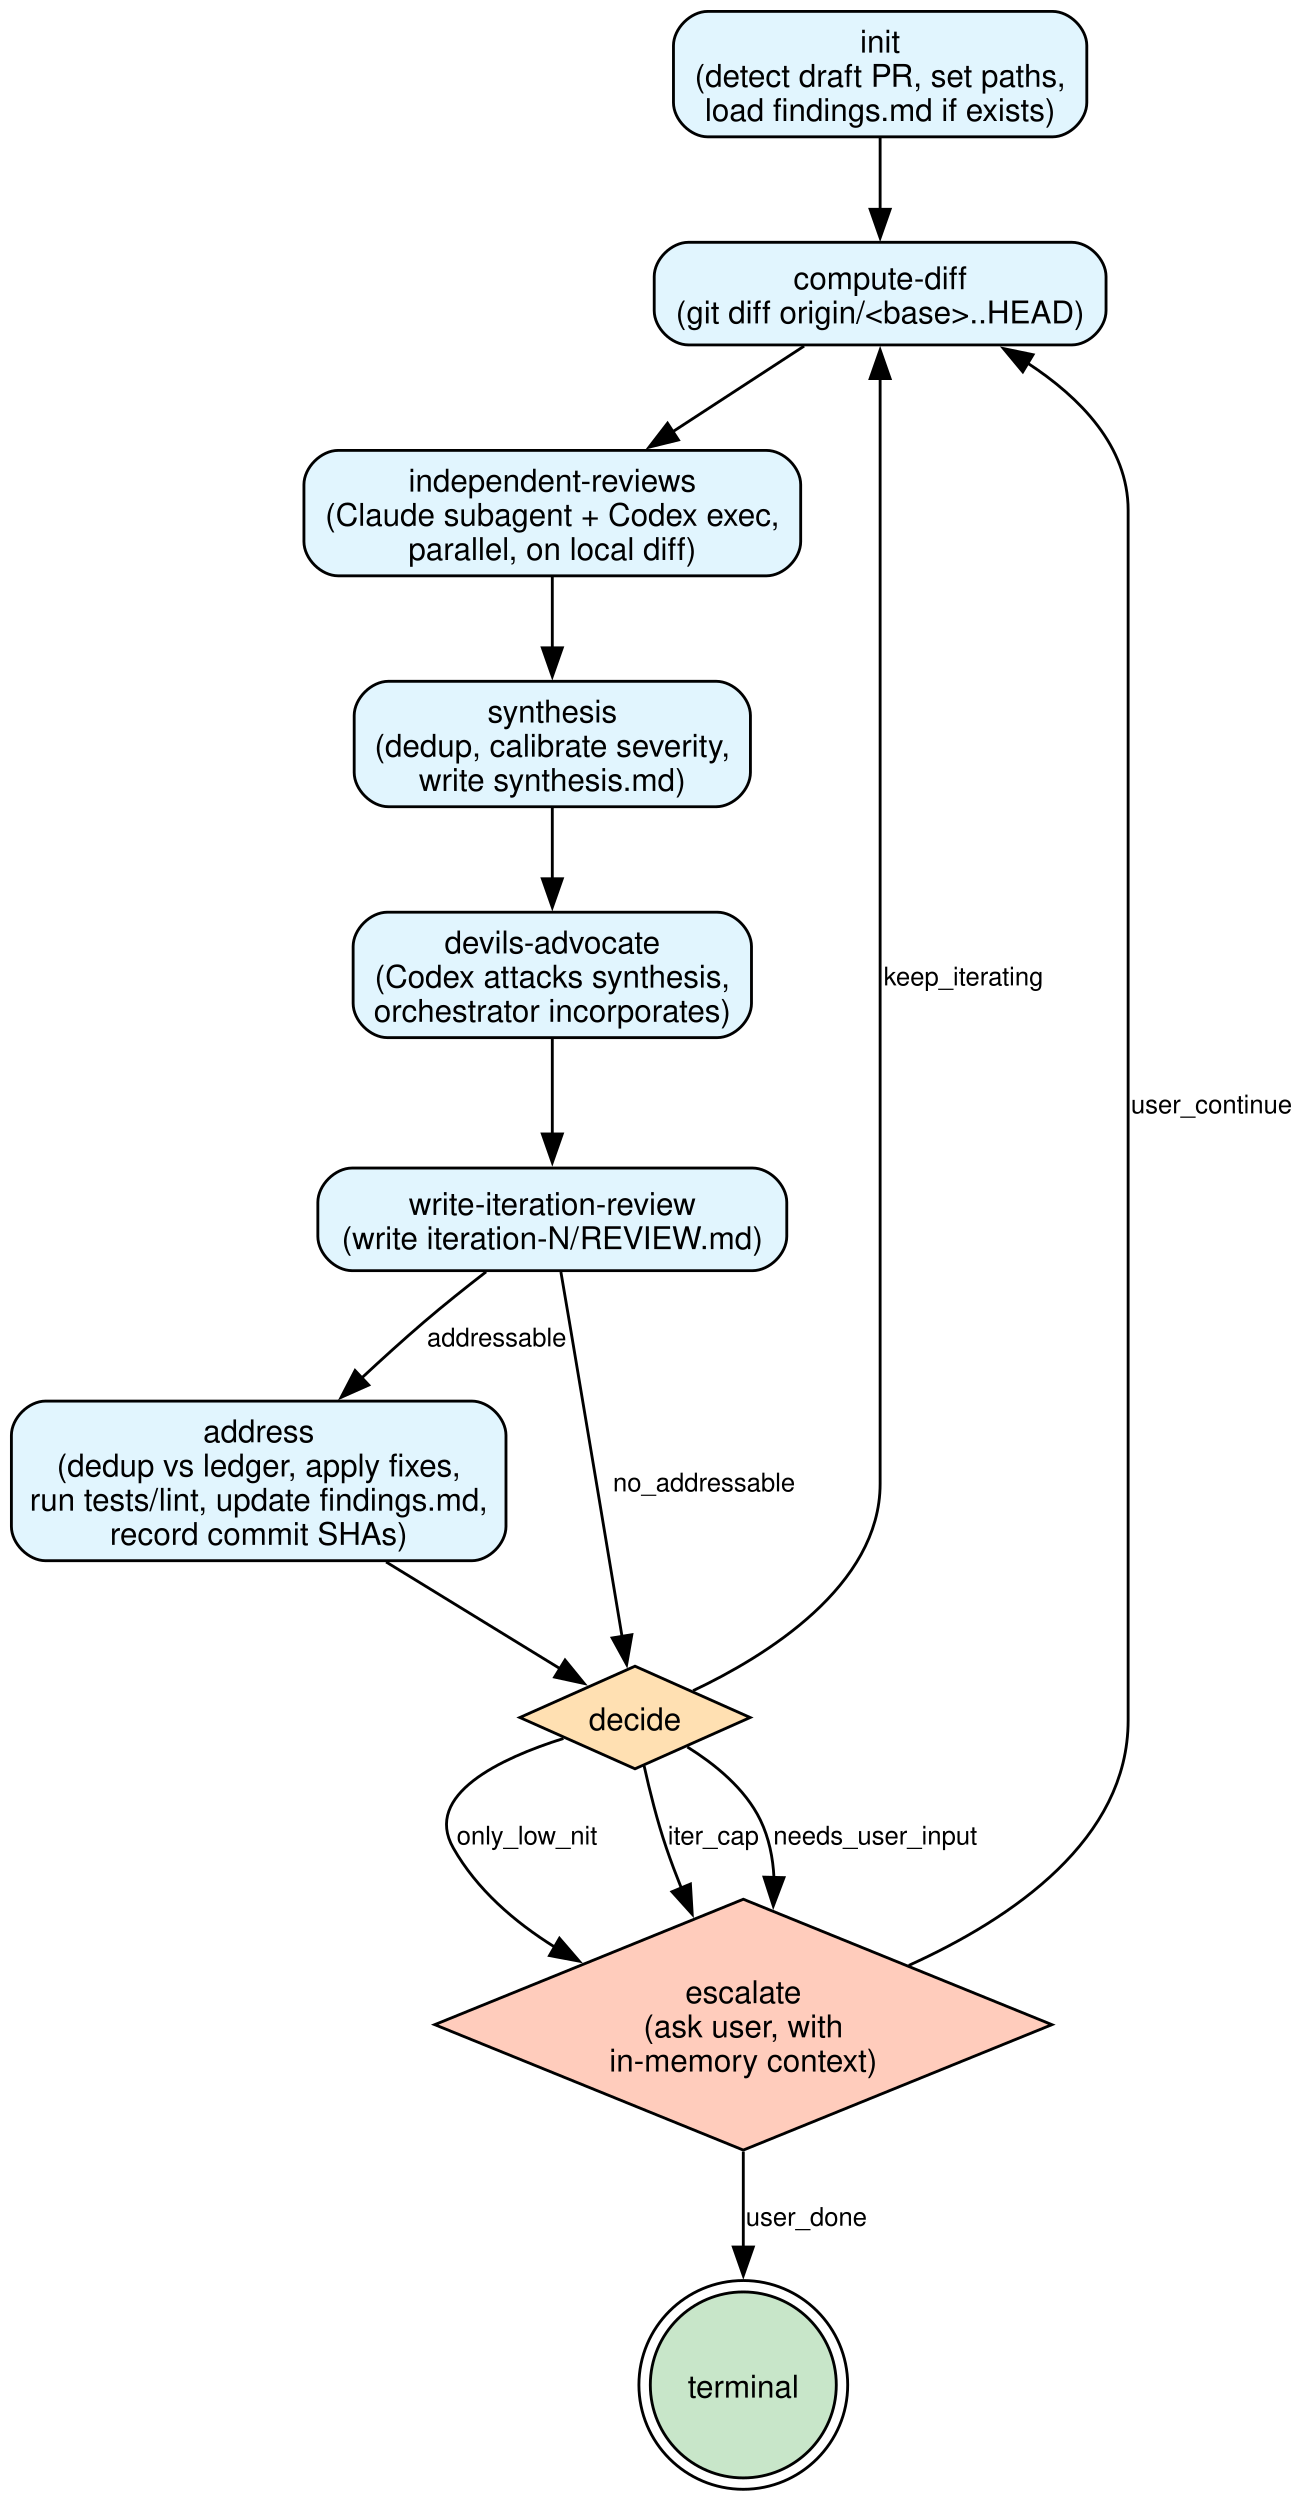
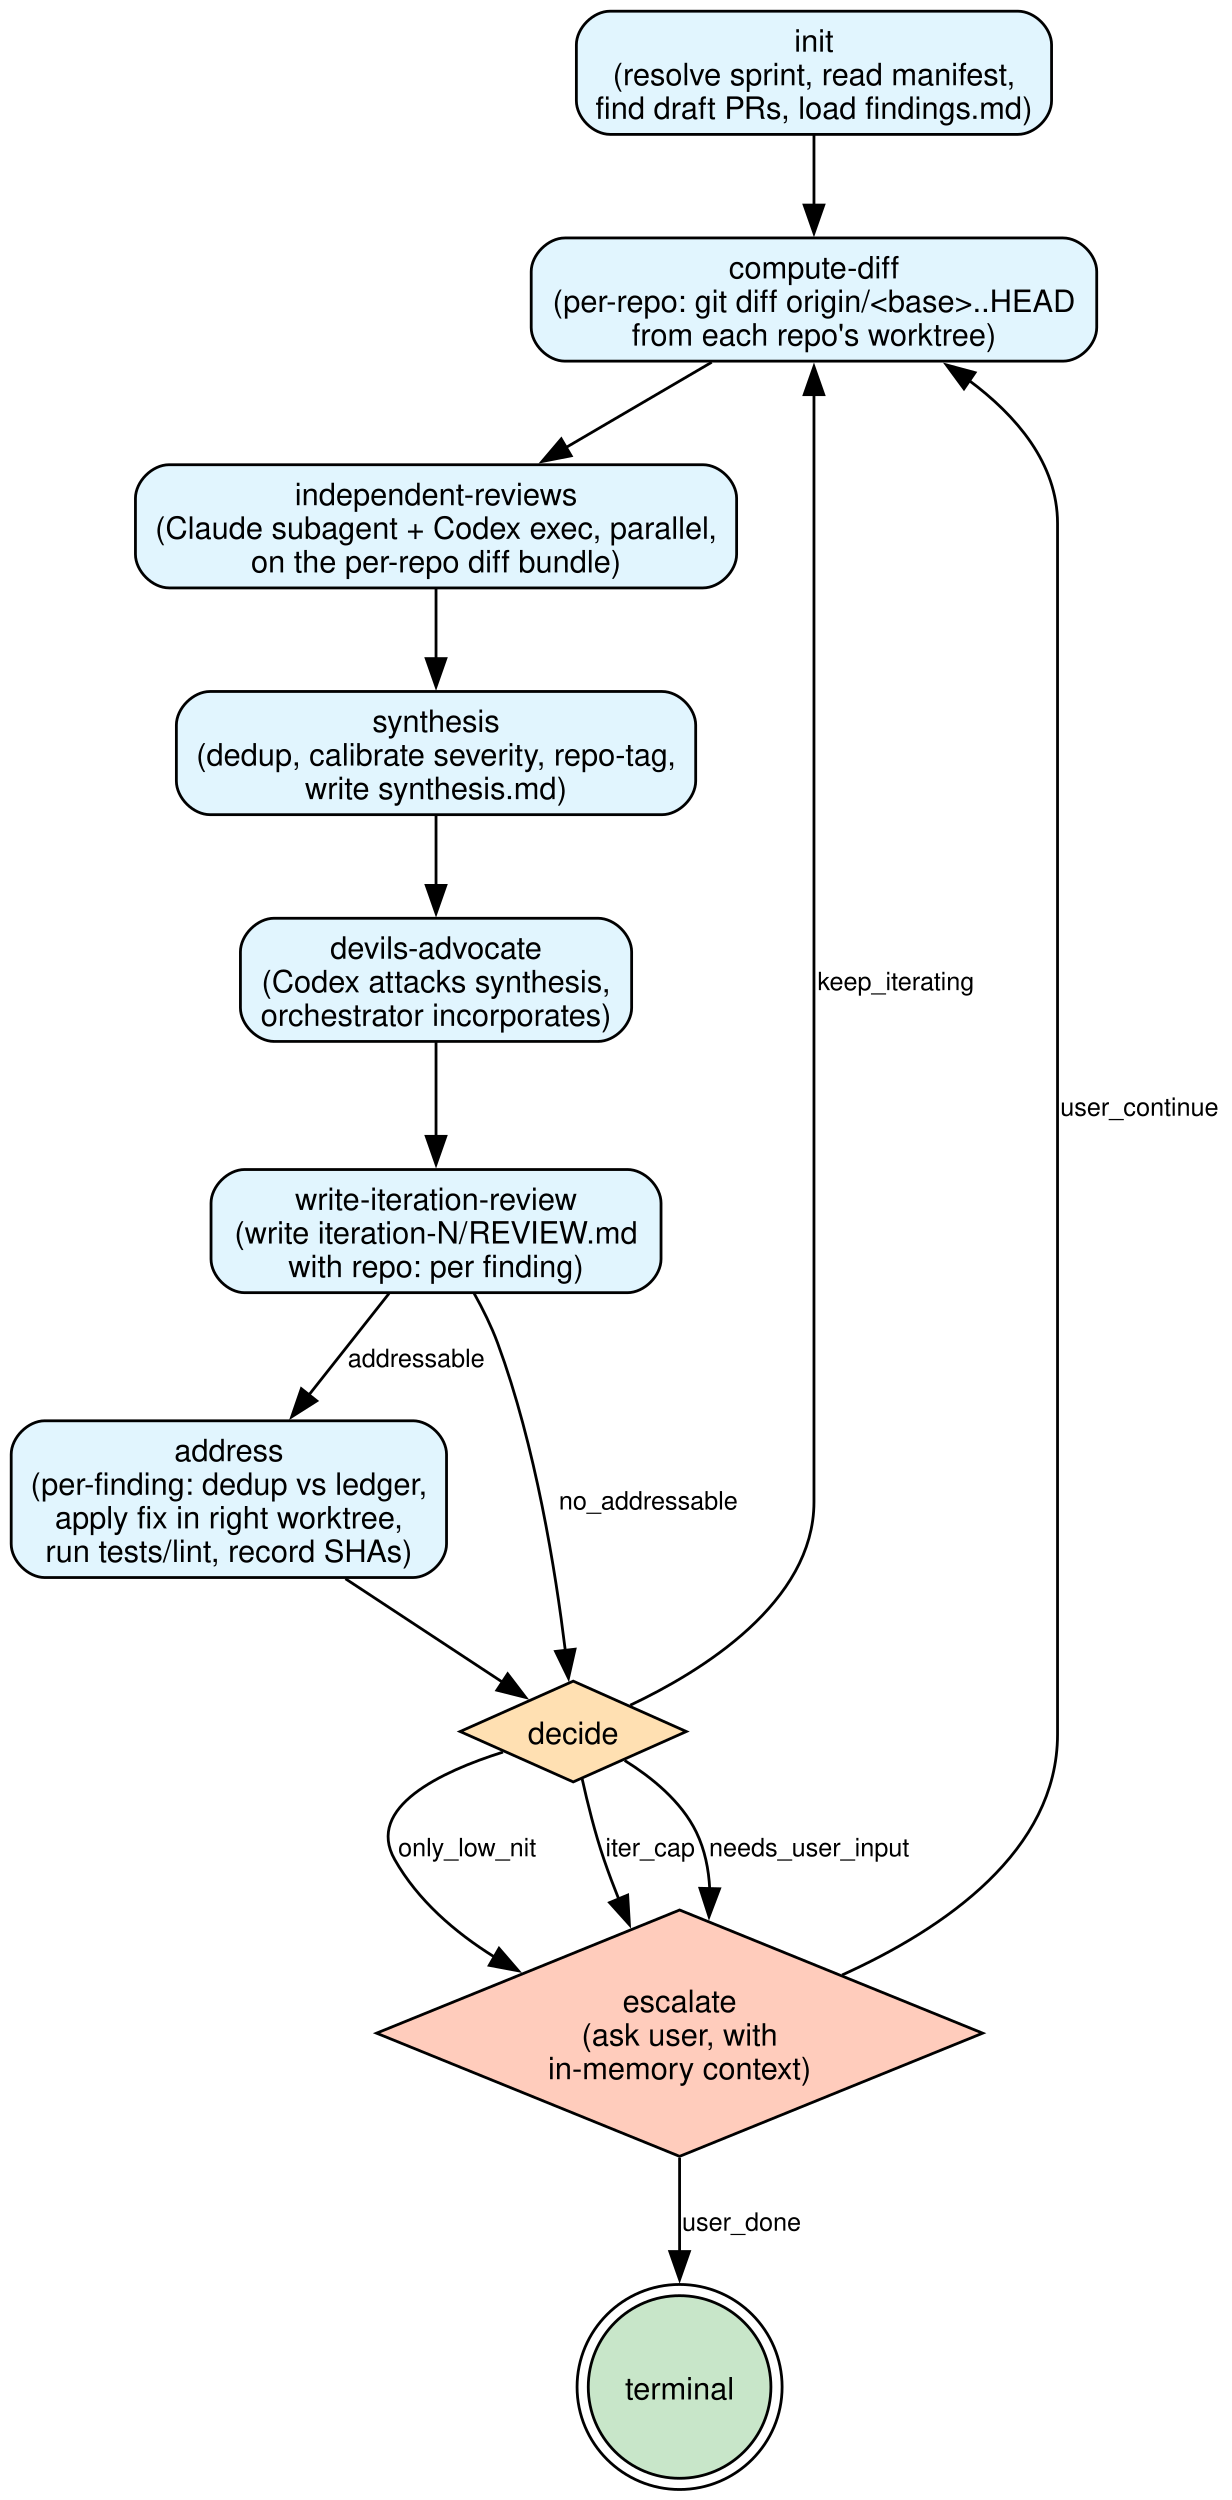
- <svg xmlns="http://www.w3.org/2000/svg" width="458pt" height="877pt" viewBox="0.00 0.00 458.00 877.00">
-   <g id="graph0" class="graph" transform="scale(1 1) rotate(0) translate(4 873.25)">
-     <polygon fill="white" stroke="none" points="-4,4 -4,-873.25 454.25,-873.25 454.25,4 -4,4" />
+ <svg xmlns="http://www.w3.org/2000/svg" width="440pt" height="893pt" viewBox="0.00 0.00 440.00 893.00">
+   <g id="graph0" class="graph" transform="scale(1 1) rotate(0) translate(4 889.25)">
+     <polygon fill="white" stroke="none" points="-4,4 -4,-889.25 436.25,-889.25 436.25,4 -4,4" />
    <g id="node1" class="node">
-       <path fill="#e1f5fe" stroke="black" d="M365.25,-869.25C365.25,-869.25 244.25,-869.25 244.25,-869.25 238.25,-869.25 232.25,-863.25 232.25,-857.25 232.25,-857.25 232.25,-837.25 232.25,-837.25 232.25,-831.25 238.25,-825.25 244.25,-825.25 244.25,-825.25 365.25,-825.25 365.25,-825.25 371.25,-825.25 377.25,-831.25 377.25,-837.25 377.25,-837.25 377.25,-857.25 377.25,-857.25 377.25,-863.25 371.25,-869.25 365.25,-869.25" />
-       <text xml:space="preserve" text-anchor="middle" x="304.75" y="-854.8" font-family="Helvetica,sans-Serif" font-size="11.00">init</text>
-       <text xml:space="preserve" text-anchor="middle" x="304.75" y="-842.8" font-family="Helvetica,sans-Serif" font-size="11.00">(detect draft PR, set paths,</text>
-       <text xml:space="preserve" text-anchor="middle" x="304.75" y="-830.8" font-family="Helvetica,sans-Serif" font-size="11.00">load findings.md if exists)</text>
+       <path fill="#e1f5fe" stroke="black" d="M359.62,-885.25C359.62,-885.25 213.88,-885.25 213.88,-885.25 207.88,-885.25 201.88,-879.25 201.88,-873.25 201.88,-873.25 201.88,-853.25 201.88,-853.25 201.88,-847.25 207.88,-841.25 213.88,-841.25 213.88,-841.25 359.62,-841.25 359.62,-841.25 365.62,-841.25 371.62,-847.25 371.62,-853.25 371.62,-853.25 371.62,-873.25 371.62,-873.25 371.62,-879.25 365.62,-885.25 359.62,-885.25" />
+       <text xml:space="preserve" text-anchor="middle" x="286.75" y="-870.8" font-family="Helvetica,sans-Serif" font-size="11.00">init</text>
+       <text xml:space="preserve" text-anchor="middle" x="286.75" y="-858.8" font-family="Helvetica,sans-Serif" font-size="11.00">(resolve sprint, read manifest,</text>
+       <text xml:space="preserve" text-anchor="middle" x="286.75" y="-846.8" font-family="Helvetica,sans-Serif" font-size="11.00">find draft PRs, load findings.md)</text>
    </g>
    <g id="node2" class="node">
-       <path fill="#e1f5fe" stroke="black" d="M372,-788.25C372,-788.25 237.5,-788.25 237.5,-788.25 231.5,-788.25 225.5,-782.25 225.5,-776.25 225.5,-776.25 225.5,-764.25 225.5,-764.25 225.5,-758.25 231.5,-752.25 237.5,-752.25 237.5,-752.25 372,-752.25 372,-752.25 378,-752.25 384,-758.25 384,-764.25 384,-764.25 384,-776.25 384,-776.25 384,-782.25 378,-788.25 372,-788.25" />
-       <text xml:space="preserve" text-anchor="middle" x="304.75" y="-771.8" font-family="Helvetica,sans-Serif" font-size="11.00">compute-diff</text>
-       <text xml:space="preserve" text-anchor="middle" x="304.75" y="-759.8" font-family="Helvetica,sans-Serif" font-size="11.00">(git diff origin/&lt;base&gt;..HEAD)</text>
+       <path fill="#e1f5fe" stroke="black" d="M375.75,-804.25C375.75,-804.25 197.75,-804.25 197.75,-804.25 191.75,-804.25 185.75,-798.25 185.75,-792.25 185.75,-792.25 185.75,-772.25 185.75,-772.25 185.75,-766.25 191.75,-760.25 197.75,-760.25 197.75,-760.25 375.75,-760.25 375.75,-760.25 381.75,-760.25 387.75,-766.25 387.75,-772.25 387.75,-772.25 387.75,-792.25 387.75,-792.25 387.75,-798.25 381.75,-804.25 375.75,-804.25" />
+       <text xml:space="preserve" text-anchor="middle" x="286.75" y="-789.8" font-family="Helvetica,sans-Serif" font-size="11.00">compute-diff</text>
+       <text xml:space="preserve" text-anchor="middle" x="286.75" y="-777.8" font-family="Helvetica,sans-Serif" font-size="11.00">(per-repo: git diff origin/&lt;base&gt;..HEAD</text>
+       <text xml:space="preserve" text-anchor="middle" x="286.75" y="-765.8" font-family="Helvetica,sans-Serif" font-size="11.00">from each repo's worktree)</text>
    </g>
    <g id="edge1" class="edge">
-       <path fill="none" stroke="black" d="M304.75,-824.95C304.75,-817.07 304.75,-807.99 304.75,-799.57" />
-       <polygon fill="black" stroke="black" points="308.25,-799.82 304.75,-789.82 301.25,-799.82 308.25,-799.82" />
+       <path fill="none" stroke="black" d="M286.75,-841.07C286.75,-833.28 286.75,-824.27 286.75,-815.71" />
+       <polygon fill="black" stroke="black" points="290.25,-815.99 286.75,-805.99 283.25,-815.99 290.25,-815.99" />
    </g>
    <g id="node3" class="node">
-       <path fill="#e1f5fe" stroke="black" d="M264.88,-715.25C264.88,-715.25 114.62,-715.25 114.62,-715.25 108.62,-715.25 102.62,-709.25 102.62,-703.25 102.62,-703.25 102.62,-683.25 102.62,-683.25 102.62,-677.25 108.62,-671.25 114.62,-671.25 114.62,-671.25 264.88,-671.25 264.88,-671.25 270.88,-671.25 276.88,-677.25 276.88,-683.25 276.88,-683.25 276.88,-703.25 276.88,-703.25 276.88,-709.25 270.88,-715.25 264.88,-715.25" />
-       <text xml:space="preserve" text-anchor="middle" x="189.75" y="-700.8" font-family="Helvetica,sans-Serif" font-size="11.00">independent-reviews</text>
-       <text xml:space="preserve" text-anchor="middle" x="189.75" y="-688.8" font-family="Helvetica,sans-Serif" font-size="11.00">(Claude subagent + Codex exec,</text>
-       <text xml:space="preserve" text-anchor="middle" x="189.75" y="-676.8" font-family="Helvetica,sans-Serif" font-size="11.00">parallel, on local diff)</text>
+       <path fill="#e1f5fe" stroke="black" d="M247.12,-723.25C247.12,-723.25 56.37,-723.25 56.37,-723.25 50.37,-723.25 44.38,-717.25 44.38,-711.25 44.38,-711.25 44.38,-691.25 44.38,-691.25 44.38,-685.25 50.38,-679.25 56.38,-679.25 56.38,-679.25 247.12,-679.25 247.12,-679.25 253.12,-679.25 259.12,-685.25 259.12,-691.25 259.12,-691.25 259.12,-711.25 259.12,-711.25 259.12,-717.25 253.12,-723.25 247.12,-723.25" />
+       <text xml:space="preserve" text-anchor="middle" x="151.75" y="-708.8" font-family="Helvetica,sans-Serif" font-size="11.00">independent-reviews</text>
+       <text xml:space="preserve" text-anchor="middle" x="151.75" y="-696.8" font-family="Helvetica,sans-Serif" font-size="11.00">(Claude subagent + Codex exec, parallel,</text>
+       <text xml:space="preserve" text-anchor="middle" x="151.75" y="-684.8" font-family="Helvetica,sans-Serif" font-size="11.00">on the per-repo diff bundle)</text>
    </g>
    <g id="edge2" class="edge">
-       <path fill="none" stroke="black" d="M278.08,-751.85C264.34,-742.89 247.27,-731.76 231.81,-721.68" />
-       <polygon fill="black" stroke="black" points="233.99,-718.92 223.7,-716.39 230.17,-724.78 233.99,-718.92" />
+       <path fill="none" stroke="black" d="M250.22,-759.87C234.16,-750.47 215.12,-739.33 198.08,-729.35" />
+       <polygon fill="black" stroke="black" points="200.02,-726.44 189.62,-724.41 196.48,-732.48 200.02,-726.44" />
    </g>
    <g id="node4" class="node">
-       <path fill="#e1f5fe" stroke="black" d="M247.25,-634.25C247.25,-634.25 132.25,-634.25 132.25,-634.25 126.25,-634.25 120.25,-628.25 120.25,-622.25 120.25,-622.25 120.25,-602.25 120.25,-602.25 120.25,-596.25 126.25,-590.25 132.25,-590.25 132.25,-590.25 247.25,-590.25 247.25,-590.25 253.25,-590.25 259.25,-596.25 259.25,-602.25 259.25,-602.25 259.25,-622.25 259.25,-622.25 259.25,-628.25 253.25,-634.25 247.25,-634.25" />
-       <text xml:space="preserve" text-anchor="middle" x="189.75" y="-619.8" font-family="Helvetica,sans-Serif" font-size="11.00">synthesis</text>
-       <text xml:space="preserve" text-anchor="middle" x="189.75" y="-607.8" font-family="Helvetica,sans-Serif" font-size="11.00">(dedup, calibrate severity,</text>
-       <text xml:space="preserve" text-anchor="middle" x="189.75" y="-595.8" font-family="Helvetica,sans-Serif" font-size="11.00">write synthesis.md)</text>
+       <path fill="#e1f5fe" stroke="black" d="M232.5,-642.25C232.5,-642.25 71,-642.25 71,-642.25 65,-642.25 59,-636.25 59,-630.25 59,-630.25 59,-610.25 59,-610.25 59,-604.25 65,-598.25 71,-598.25 71,-598.25 232.5,-598.25 232.5,-598.25 238.5,-598.25 244.5,-604.25 244.5,-610.25 244.5,-610.25 244.5,-630.25 244.5,-630.25 244.5,-636.25 238.5,-642.25 232.5,-642.25" />
+       <text xml:space="preserve" text-anchor="middle" x="151.75" y="-627.8" font-family="Helvetica,sans-Serif" font-size="11.00">synthesis</text>
+       <text xml:space="preserve" text-anchor="middle" x="151.75" y="-615.8" font-family="Helvetica,sans-Serif" font-size="11.00">(dedup, calibrate severity, repo-tag,</text>
+       <text xml:space="preserve" text-anchor="middle" x="151.75" y="-603.8" font-family="Helvetica,sans-Serif" font-size="11.00">write synthesis.md)</text>
    </g>
    <g id="edge3" class="edge">
-       <path fill="none" stroke="black" d="M189.75,-671.07C189.75,-663.28 189.75,-654.27 189.75,-645.71" />
-       <polygon fill="black" stroke="black" points="193.25,-645.99 189.75,-635.99 186.25,-645.99 193.25,-645.99" />
+       <path fill="none" stroke="black" d="M151.75,-679.07C151.75,-671.28 151.75,-662.27 151.75,-653.71" />
+       <polygon fill="black" stroke="black" points="155.25,-653.99 151.75,-643.99 148.25,-653.99 155.25,-653.99" />
    </g>
    <g id="node5" class="node">
-       <path fill="#e1f5fe" stroke="black" d="M247.62,-553.25C247.62,-553.25 131.88,-553.25 131.88,-553.25 125.87,-553.25 119.88,-547.25 119.88,-541.25 119.88,-541.25 119.88,-521.25 119.88,-521.25 119.88,-515.25 125.88,-509.25 131.88,-509.25 131.88,-509.25 247.62,-509.25 247.62,-509.25 253.62,-509.25 259.62,-515.25 259.62,-521.25 259.62,-521.25 259.62,-541.25 259.62,-541.25 259.62,-547.25 253.62,-553.25 247.62,-553.25" />
-       <text xml:space="preserve" text-anchor="middle" x="189.75" y="-538.8" font-family="Helvetica,sans-Serif" font-size="11.00">devils-advocate</text>
-       <text xml:space="preserve" text-anchor="middle" x="189.75" y="-526.8" font-family="Helvetica,sans-Serif" font-size="11.00">(Codex attacks synthesis,</text>
-       <text xml:space="preserve" text-anchor="middle" x="189.75" y="-514.8" font-family="Helvetica,sans-Serif" font-size="11.00">orchestrator incorporates)</text>
+       <path fill="#e1f5fe" stroke="black" d="M209.62,-561.25C209.62,-561.25 93.88,-561.25 93.88,-561.25 87.87,-561.25 81.88,-555.25 81.88,-549.25 81.88,-549.25 81.88,-529.25 81.88,-529.25 81.88,-523.25 87.88,-517.25 93.88,-517.25 93.88,-517.25 209.62,-517.25 209.62,-517.25 215.62,-517.25 221.62,-523.25 221.62,-529.25 221.62,-529.25 221.62,-549.25 221.62,-549.25 221.62,-555.25 215.62,-561.25 209.62,-561.25" />
+       <text xml:space="preserve" text-anchor="middle" x="151.75" y="-546.8" font-family="Helvetica,sans-Serif" font-size="11.00">devils-advocate</text>
+       <text xml:space="preserve" text-anchor="middle" x="151.75" y="-534.8" font-family="Helvetica,sans-Serif" font-size="11.00">(Codex attacks synthesis,</text>
+       <text xml:space="preserve" text-anchor="middle" x="151.75" y="-522.8" font-family="Helvetica,sans-Serif" font-size="11.00">orchestrator incorporates)</text>
    </g>
    <g id="edge4" class="edge">
-       <path fill="none" stroke="black" d="M189.75,-590.07C189.75,-582.28 189.75,-573.27 189.75,-564.71" />
-       <polygon fill="black" stroke="black" points="193.25,-564.99 189.75,-554.99 186.25,-564.99 193.25,-564.99" />
+       <path fill="none" stroke="black" d="M151.75,-598.07C151.75,-590.28 151.75,-581.27 151.75,-572.71" />
+       <polygon fill="black" stroke="black" points="155.25,-572.99 151.75,-562.99 148.25,-572.99 155.25,-572.99" />
    </g>
    <g id="node6" class="node">
-       <path fill="#e1f5fe" stroke="black" d="M260,-463.5C260,-463.5 119.5,-463.5 119.5,-463.5 113.5,-463.5 107.5,-457.5 107.5,-451.5 107.5,-451.5 107.5,-439.5 107.5,-439.5 107.5,-433.5 113.5,-427.5 119.5,-427.5 119.5,-427.5 260,-427.5 260,-427.5 266,-427.5 272,-433.5 272,-439.5 272,-439.5 272,-451.5 272,-451.5 272,-457.5 266,-463.5 260,-463.5" />
-       <text xml:space="preserve" text-anchor="middle" x="189.75" y="-447.05" font-family="Helvetica,sans-Serif" font-size="11.00">write-iteration-review</text>
-       <text xml:space="preserve" text-anchor="middle" x="189.75" y="-435.05" font-family="Helvetica,sans-Serif" font-size="11.00">(write iteration-N/REVIEW.md)</text>
+       <path fill="#e1f5fe" stroke="black" d="M220.12,-471.5C220.12,-471.5 83.38,-471.5 83.38,-471.5 77.38,-471.5 71.38,-465.5 71.38,-459.5 71.38,-459.5 71.38,-439.5 71.38,-439.5 71.38,-433.5 77.38,-427.5 83.38,-427.5 83.38,-427.5 220.12,-427.5 220.12,-427.5 226.12,-427.5 232.12,-433.5 232.12,-439.5 232.12,-439.5 232.12,-459.5 232.12,-459.5 232.12,-465.5 226.12,-471.5 220.12,-471.5" />
+       <text xml:space="preserve" text-anchor="middle" x="151.75" y="-457.05" font-family="Helvetica,sans-Serif" font-size="11.00">write-iteration-review</text>
+       <text xml:space="preserve" text-anchor="middle" x="151.75" y="-445.05" font-family="Helvetica,sans-Serif" font-size="11.00">(write iteration-N/REVIEW.md</text>
+       <text xml:space="preserve" text-anchor="middle" x="151.75" y="-433.05" font-family="Helvetica,sans-Serif" font-size="11.00">with repo: per finding)</text>
    </g>
    <g id="edge5" class="edge">
-       <path fill="none" stroke="black" d="M189.75,-509.11C189.75,-498.86 189.75,-486.4 189.75,-475.29" />
-       <polygon fill="black" stroke="black" points="193.25,-475.46 189.75,-465.46 186.25,-475.46 193.25,-475.46" />
+       <path fill="none" stroke="black" d="M151.75,-517C151.75,-506.84 151.75,-494.44 151.75,-483.12" />
+       <polygon fill="black" stroke="black" points="155.25,-483.36 151.75,-473.36 148.25,-483.36 155.25,-483.36" />
    </g>
    <g id="node7" class="node">
-       <path fill="#e1f5fe" stroke="black" d="M161.5,-381.75C161.5,-381.75 12,-381.75 12,-381.75 6,-381.75 0,-375.75 0,-369.75 0,-369.75 0,-337.75 0,-337.75 0,-331.75 6,-325.75 12,-325.75 12,-325.75 161.5,-325.75 161.5,-325.75 167.5,-325.75 173.5,-331.75 173.5,-337.75 173.5,-337.75 173.5,-369.75 173.5,-369.75 173.5,-375.75 167.5,-381.75 161.5,-381.75" />
-       <text xml:space="preserve" text-anchor="middle" x="86.75" y="-367.3" font-family="Helvetica,sans-Serif" font-size="11.00">address</text>
-       <text xml:space="preserve" text-anchor="middle" x="86.75" y="-355.3" font-family="Helvetica,sans-Serif" font-size="11.00">(dedup vs ledger, apply fixes,</text>
-       <text xml:space="preserve" text-anchor="middle" x="86.75" y="-343.3" font-family="Helvetica,sans-Serif" font-size="11.00">run tests/lint, update findings.md,</text>
-       <text xml:space="preserve" text-anchor="middle" x="86.75" y="-331.3" font-family="Helvetica,sans-Serif" font-size="11.00">record commit SHAs)</text>
+       <path fill="#e1f5fe" stroke="black" d="M143.5,-381.75C143.5,-381.75 12,-381.75 12,-381.75 6,-381.75 0,-375.75 0,-369.75 0,-369.75 0,-337.75 0,-337.75 0,-331.75 6,-325.75 12,-325.75 12,-325.75 143.5,-325.75 143.5,-325.75 149.5,-325.75 155.5,-331.75 155.5,-337.75 155.5,-337.75 155.5,-369.75 155.5,-369.75 155.5,-375.75 149.5,-381.75 143.5,-381.75" />
+       <text xml:space="preserve" text-anchor="middle" x="77.75" y="-367.3" font-family="Helvetica,sans-Serif" font-size="11.00">address</text>
+       <text xml:space="preserve" text-anchor="middle" x="77.75" y="-355.3" font-family="Helvetica,sans-Serif" font-size="11.00">(per-finding: dedup vs ledger,</text>
+       <text xml:space="preserve" text-anchor="middle" x="77.75" y="-343.3" font-family="Helvetica,sans-Serif" font-size="11.00">apply fix in right worktree,</text>
+       <text xml:space="preserve" text-anchor="middle" x="77.75" y="-331.3" font-family="Helvetica,sans-Serif" font-size="11.00">run tests/lint, record SHAs)</text>
    </g>
    <g id="edge7" class="edge">
-       <path fill="none" stroke="black" d="M166.52,-427.1C159.42,-421.61 151.66,-415.42 144.75,-409.5 137.5,-403.28 129.94,-396.43 122.77,-389.75" />
-       <polygon fill="black" stroke="black" points="125.35,-387.38 115.67,-383.07 120.56,-392.47 125.35,-387.38" />
-       <text xml:space="preserve" text-anchor="middle" x="170.25" y="-400.95" font-family="Helvetica,sans-Serif" font-size="9.00">addressable</text>
+       <path fill="none" stroke="black" d="M134.96,-427.22C126.45,-416.44 115.88,-403.05 106.15,-390.73" />
+       <polygon fill="black" stroke="black" points="109.14,-388.86 100.2,-383.18 103.65,-393.2 109.14,-388.86" />
+       <text xml:space="preserve" text-anchor="middle" x="144.68" y="-400.95" font-family="Helvetica,sans-Serif" font-size="9.00">addressable</text>
    </g>
    <g id="node8" class="node">
-       <polygon fill="#ffe0b2" stroke="black" points="218.75,-288.75 178.36,-270.75 218.75,-252.75 259.14,-270.75 218.75,-288.75" />
-       <text xml:space="preserve" text-anchor="middle" x="218.75" y="-266.3" font-family="Helvetica,sans-Serif" font-size="11.00">decide</text>
+       <polygon fill="#ffe0b2" stroke="black" points="200.75,-288.75 160.36,-270.75 200.75,-252.75 241.14,-270.75 200.75,-288.75" />
+       <text xml:space="preserve" text-anchor="middle" x="200.75" y="-266.3" font-family="Helvetica,sans-Serif" font-size="11.00">decide</text>
    </g>
    <g id="edge8" class="edge">
-       <path fill="none" stroke="black" d="M192.76,-427.05C193.72,-421.45 194.78,-415.21 195.75,-409.5 202.23,-371.18 209.61,-326.84 214.23,-299.05" />
-       <polygon fill="black" stroke="black" points="217.65,-299.8 215.83,-289.36 210.74,-298.65 217.65,-299.8" />
-       <text xml:space="preserve" text-anchor="middle" x="242.98" y="-350.07" font-family="Helvetica,sans-Serif" font-size="9.00">no_addressable</text>
+       <path fill="none" stroke="black" d="M165.37,-427.22C168.49,-421.63 171.54,-415.48 173.75,-409.5 187.28,-372.85 194.45,-328.09 197.92,-299.75" />
+       <polygon fill="black" stroke="black" points="201.4,-300.16 199.06,-289.83 194.44,-299.36 201.4,-300.16" />
+       <text xml:space="preserve" text-anchor="middle" x="227.58" y="-350.07" font-family="Helvetica,sans-Serif" font-size="9.00">no_addressable</text>
    </g>
    <g id="edge6" class="edge">
-       <path fill="none" stroke="black" d="M131.44,-325.32C151.82,-312.81 175.24,-298.44 192.69,-287.74" />
-       <polygon fill="black" stroke="black" points="194.22,-290.9 200.92,-282.69 190.56,-284.93 194.22,-290.9" />
+       <path fill="none" stroke="black" d="M119.39,-325.32C138.09,-313.01 159.54,-298.89 175.71,-288.23" />
+       <polygon fill="black" stroke="black" points="177.34,-291.35 183.77,-282.93 173.49,-285.51 177.34,-291.35" />
    </g>
    <g id="edge9" class="edge">
-       <path fill="none" stroke="black" d="M239.13,-280.16C264.56,-292.18 304.75,-316.85 304.75,-352.75 304.75,-694.25 304.75,-694.25 304.75,-694.25 304.75,-709.55 304.75,-726.62 304.75,-740.6" />
-       <polygon fill="black" stroke="black" points="301.25,-740.45 304.75,-750.45 308.25,-740.45 301.25,-740.45" />
-       <text xml:space="preserve" text-anchor="middle" x="334" y="-527.57" font-family="Helvetica,sans-Serif" font-size="9.00">keep_iterating</text>
+       <path fill="none" stroke="black" d="M221.13,-280.16C246.56,-292.18 286.75,-316.85 286.75,-352.75 286.75,-702.25 286.75,-702.25 286.75,-702.25 286.75,-717.46 286.75,-734.32 286.75,-748.55" />
+       <polygon fill="black" stroke="black" points="283.25,-748.27 286.75,-758.27 290.25,-748.27 283.25,-748.27" />
+       <text xml:space="preserve" text-anchor="middle" x="316" y="-535.57" font-family="Helvetica,sans-Serif" font-size="9.00">keep_iterating</text>
    </g>
    <g id="node9" class="node">
-       <polygon fill="#ffccbc" stroke="black" points="256.75,-207 148.5,-163 256.75,-119 365,-163 256.75,-207" />
-       <text xml:space="preserve" text-anchor="middle" x="256.75" y="-170.55" font-family="Helvetica,sans-Serif" font-size="11.00">escalate</text>
-       <text xml:space="preserve" text-anchor="middle" x="256.75" y="-158.55" font-family="Helvetica,sans-Serif" font-size="11.00">(ask user, with</text>
-       <text xml:space="preserve" text-anchor="middle" x="256.75" y="-146.55" font-family="Helvetica,sans-Serif" font-size="11.00">in-memory context)</text>
+       <polygon fill="#ffccbc" stroke="black" points="238.75,-207 130.5,-163 238.75,-119 347,-163 238.75,-207" />
+       <text xml:space="preserve" text-anchor="middle" x="238.75" y="-170.55" font-family="Helvetica,sans-Serif" font-size="11.00">escalate</text>
+       <text xml:space="preserve" text-anchor="middle" x="238.75" y="-158.55" font-family="Helvetica,sans-Serif" font-size="11.00">(ask user, with</text>
+       <text xml:space="preserve" text-anchor="middle" x="238.75" y="-146.55" font-family="Helvetica,sans-Serif" font-size="11.00">in-memory context)</text>
    </g>
    <g id="edge10" class="edge">
-       <path fill="none" stroke="black" d="M193.66,-263.4C171.56,-256.43 144.4,-243.7 155,-225 163.21,-210.51 176.38,-199.09 190.56,-190.24" />
-       <polygon fill="black" stroke="black" points="192.26,-193.3 199.18,-185.28 188.76,-187.23 192.26,-193.3" />
-       <text xml:space="preserve" text-anchor="middle" x="180.88" y="-226.2" font-family="Helvetica,sans-Serif" font-size="9.00">only_low_nit</text>
+       <path fill="none" stroke="black" d="M175.66,-263.4C153.56,-256.43 126.4,-243.7 137,-225 145.21,-210.51 158.38,-199.09 172.56,-190.24" />
+       <polygon fill="black" stroke="black" points="174.26,-193.3 181.18,-185.28 170.76,-187.23 174.26,-193.3" />
+       <text xml:space="preserve" text-anchor="middle" x="162.88" y="-226.2" font-family="Helvetica,sans-Serif" font-size="9.00">only_low_nit</text>
    </g>
    <g id="edge11" class="edge">
-       <path fill="none" stroke="black" d="M221.95,-253.81C223.87,-245.18 226.55,-234.38 229.75,-225 231.35,-220.31 233.17,-215.48 235.09,-210.7" />
-       <polygon fill="black" stroke="black" points="238.2,-212.33 238.83,-201.75 231.74,-209.63 238.2,-212.33" />
-       <text xml:space="preserve" text-anchor="middle" x="246.25" y="-226.2" font-family="Helvetica,sans-Serif" font-size="9.00">iter_cap</text>
+       <path fill="none" stroke="black" d="M203.95,-253.81C205.87,-245.18 208.55,-234.38 211.75,-225 213.35,-220.31 215.17,-215.48 217.09,-210.7" />
+       <polygon fill="black" stroke="black" points="220.2,-212.33 220.83,-201.75 213.74,-209.63 220.2,-212.33" />
+       <text xml:space="preserve" text-anchor="middle" x="228.25" y="-226.2" font-family="Helvetica,sans-Serif" font-size="9.00">iter_cap</text>
    </g>
    <g id="edge12" class="edge">
-       <path fill="none" stroke="black" d="M237.13,-260.4C246.66,-254.47 257.41,-245.82 262.75,-234.75 265.77,-228.48 267.17,-221.54 267.51,-214.53" />
-       <polygon fill="black" stroke="black" points="271.02,-214.58 267.27,-204.67 264.02,-214.75 271.02,-214.58" />
-       <text xml:space="preserve" text-anchor="middle" x="303.04" y="-226.2" font-family="Helvetica,sans-Serif" font-size="9.00">needs_user_input</text>
+       <path fill="none" stroke="black" d="M219.13,-260.4C228.66,-254.47 239.41,-245.82 244.75,-234.75 247.77,-228.48 249.17,-221.54 249.51,-214.53" />
+       <polygon fill="black" stroke="black" points="253.02,-214.58 249.27,-204.67 246.02,-214.75 253.02,-214.58" />
+       <text xml:space="preserve" text-anchor="middle" x="285.04" y="-226.2" font-family="Helvetica,sans-Serif" font-size="9.00">needs_user_input</text>
    </g>
    <g id="edge13" class="edge">
-       <path fill="none" stroke="black" d="M314.79,-183.78C351.38,-200.34 391.75,-228.06 391.75,-269.75 391.75,-694.25 391.75,-694.25 391.75,-694.25 391.75,-716.59 375.08,-733.75 356.33,-745.97" />
-       <polygon fill="black" stroke="black" points="354.79,-742.82 348.02,-750.97 358.39,-748.82 354.79,-742.82" />
-       <text xml:space="preserve" text-anchor="middle" x="421" y="-482.7" font-family="Helvetica,sans-Serif" font-size="9.00">user_continue</text>
+       <path fill="none" stroke="black" d="M296.79,-183.78C333.38,-200.34 373.75,-228.06 373.75,-269.75 373.75,-702.25 373.75,-702.25 373.75,-702.25 373.75,-723.61 359.19,-740.72 341.98,-753.48" />
+       <polygon fill="black" stroke="black" points="340.33,-750.37 334.05,-758.9 344.28,-756.14 340.33,-750.37" />
+       <text xml:space="preserve" text-anchor="middle" x="403" y="-490.7" font-family="Helvetica,sans-Serif" font-size="9.00">user_continue</text>
    </g>
    <g id="node10" class="node">
-       <ellipse fill="#c8e6c9" stroke="black" cx="256.75" cy="-36.62" rx="32.62" ry="32.62" />
-       <ellipse fill="none" stroke="black" cx="256.75" cy="-36.62" rx="36.62" ry="36.62" />
-       <text xml:space="preserve" text-anchor="middle" x="256.75" y="-32.17" font-family="Helvetica,sans-Serif" font-size="11.00">terminal</text>
+       <ellipse fill="#c8e6c9" stroke="black" cx="238.75" cy="-36.62" rx="32.62" ry="32.62" />
+       <ellipse fill="none" stroke="black" cx="238.75" cy="-36.62" rx="36.62" ry="36.62" />
+       <text xml:space="preserve" text-anchor="middle" x="238.75" y="-32.17" font-family="Helvetica,sans-Serif" font-size="11.00">terminal</text>
    </g>
    <g id="edge14" class="edge">
-       <path fill="none" stroke="black" d="M256.75,-118.5C256.75,-107.58 256.75,-95.81 256.75,-84.73" />
-       <polygon fill="black" stroke="black" points="260.25,-85 256.75,-75 253.25,-85 260.25,-85" />
-       <text xml:space="preserve" text-anchor="middle" x="278.88" y="-92.45" font-family="Helvetica,sans-Serif" font-size="9.00">user_done</text>
+       <path fill="none" stroke="black" d="M238.75,-118.5C238.75,-107.58 238.75,-95.81 238.75,-84.73" />
+       <polygon fill="black" stroke="black" points="242.25,-85 238.75,-75 235.25,-85 242.25,-85" />
+       <text xml:space="preserve" text-anchor="middle" x="260.88" y="-92.45" font-family="Helvetica,sans-Serif" font-size="9.00">user_done</text>
    </g>
  </g>
</svg>
